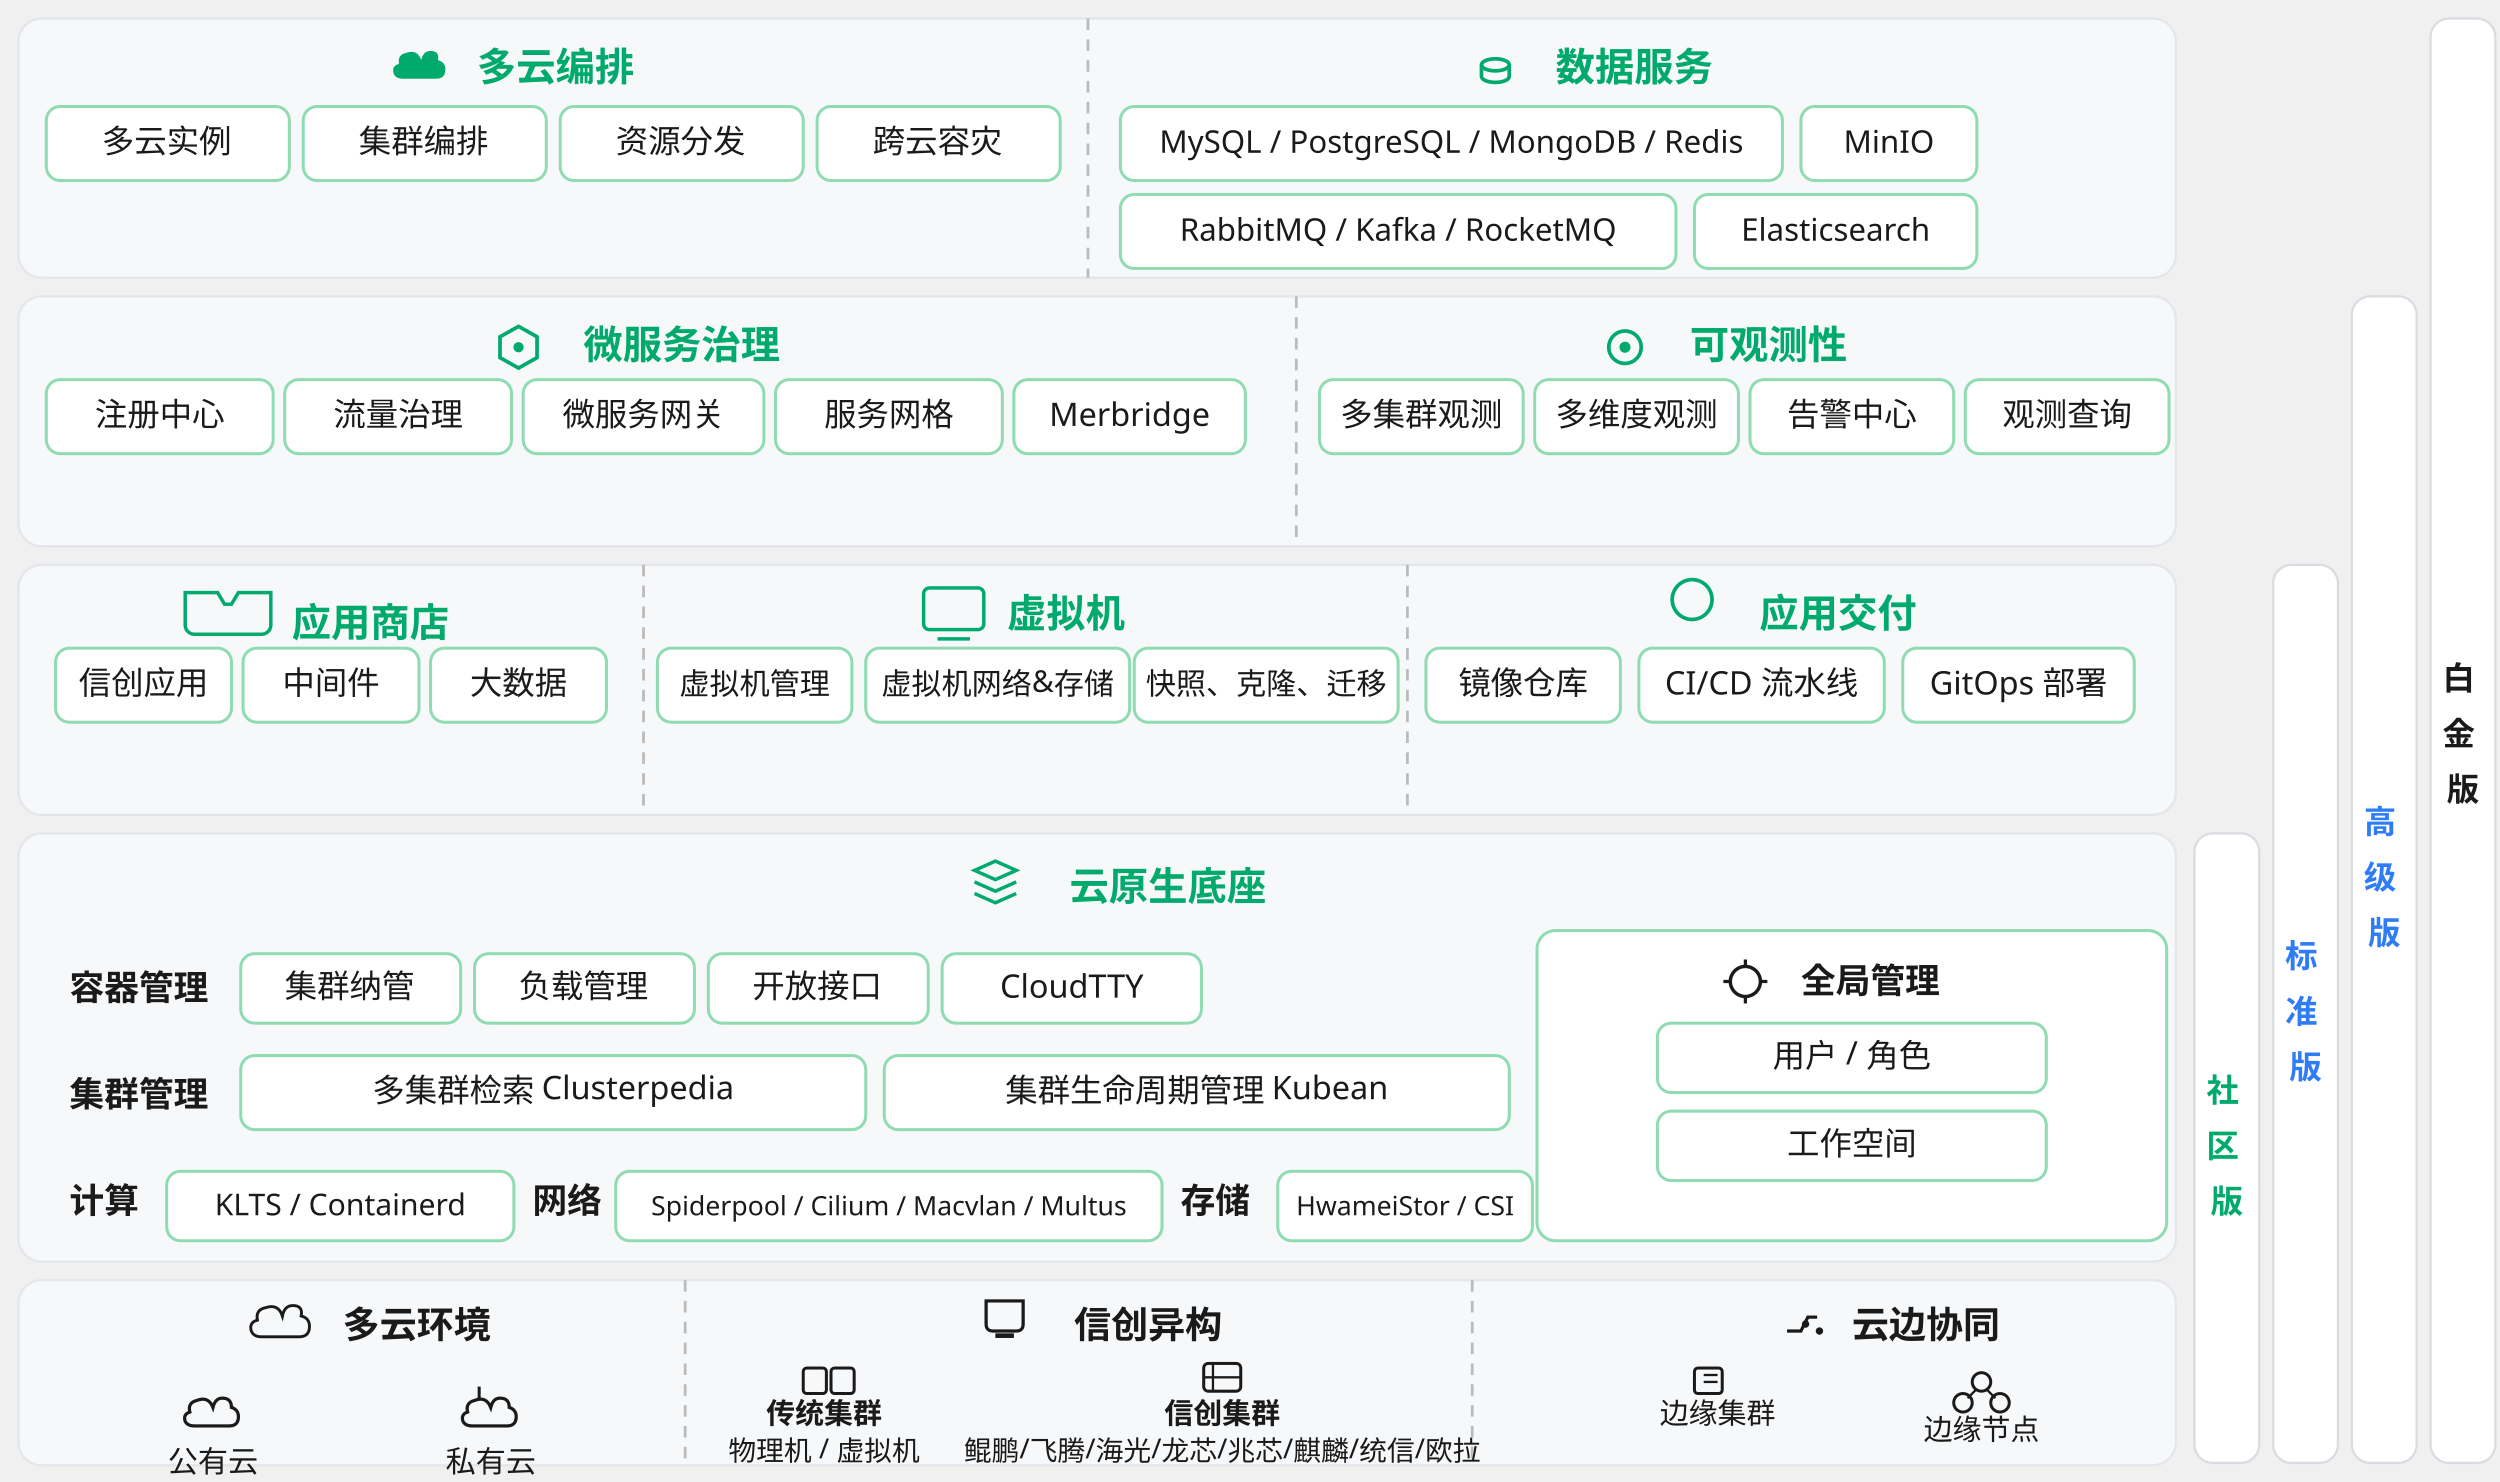
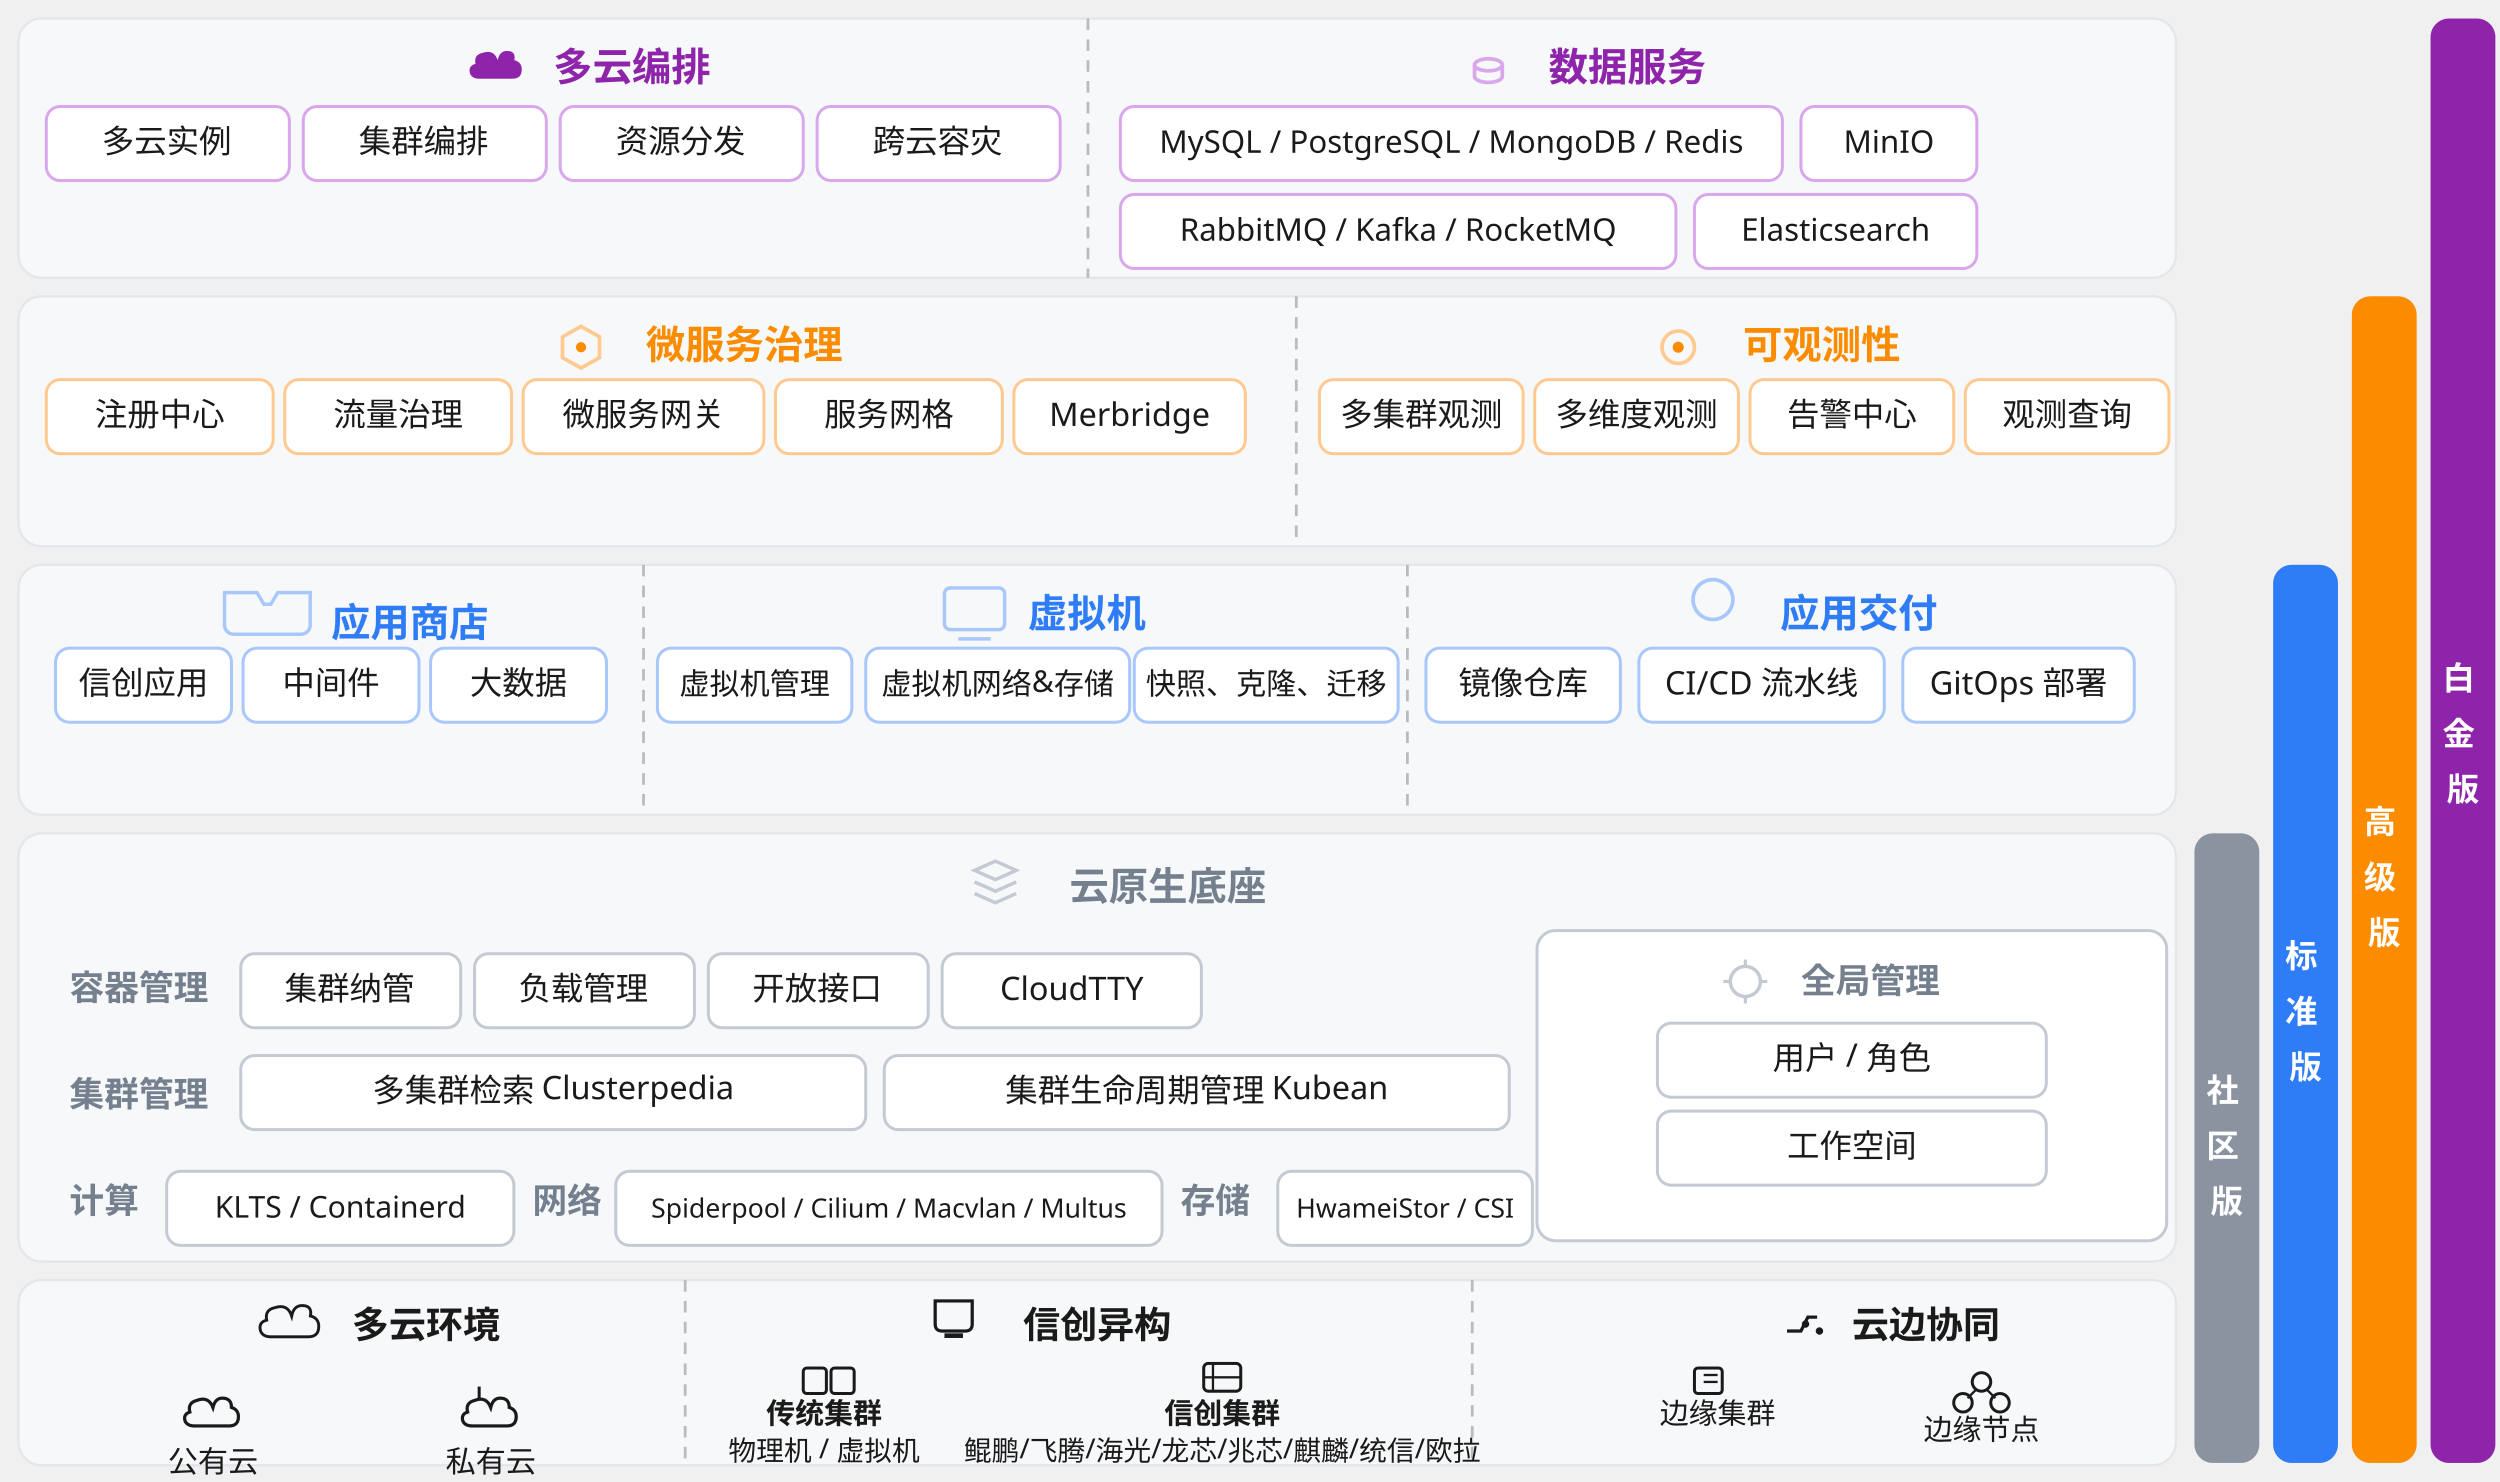
<svg xmlns="http://www.w3.org/2000/svg" class="dce-arch" viewBox="0 0 1080 640" font-family="'PingFang SC','Hiragino Sans GB','Microsoft YaHei',system-ui,sans-serif">
  <style>
    .dce-arch .a-bg   { fill: #F7F8FA; stroke: #E3E6EA; }
    .dce-arch .a-fill { fill: #ffffff; }
    .dce-arch .a-bar  { fill: #ffffff; stroke: #D9DDE2; }
    .dce-arch .a-fg   { fill: #1a1a1a; }
    .dce-arch .a-fgS  { stroke: #1a1a1a; }
    .dce-arch .a-dash { stroke: #BBBBBB; }
+     .dce-arch .a-tP { fill: #8E24AA; }
+     .dce-arch .a-tO { fill: #FB8C00; }
+     .dce-arch .a-tB { fill: #2E7CF6; }
+     .dce-arch .a-tG { fill: #75808F; }
+     .dce-arch .a-sP { stroke: #D8A7EC; }
+     .dce-arch .a-sO { stroke: #FFC98F; }
+     .dce-arch .a-sB { stroke: #A8C7FA; }
+     .dce-arch .a-sG { stroke: #C4CAD3; }
    @media (prefers-color-scheme: dark) {
      .dce-arch .a-bg   { fill: #1F2227; stroke: #343A44; }
      .dce-arch .a-fill { fill: #2A2F36; }
      .dce-arch .a-bar  { fill: #2A2F36; stroke: #3C434E; }
      .dce-arch .a-fg   { fill: #E6E8EB; }
      .dce-arch .a-fgS  { stroke: #E6E8EB; }
      .dce-arch .a-dash { stroke: #7A8088; }
+       .dce-arch .a-tP { fill: #D1A3E8; }
+       .dce-arch .a-tO { fill: #FFB74D; }
+       .dce-arch .a-tB { fill: #82ADEF; }
+       .dce-arch .a-tG { fill: #A6AEBA; }
    }
  </style>
  <rect x="8" y="8" width="932" height="112" rx="10" class="a-bg" />
  <line x1="470" y1="8" x2="470" y2="120" class="a-dash" stroke-width="1.2" stroke-dasharray="5 4" />
-   <g transform="translate(206,30)">
-     <path d="M0,-5 Q-2,-11 -8,-9 Q-13,-8 -12,-3 Q-16,-2 -15,2 Q-14,5 -10,5 L8,5 Q13,5 13,0 Q13,-4 9,-5 Q10,-10 5,-10 Q1,-10 0,-5 Z" fill="#00A96C" transform="translate(-24,0) scale(0.8)" />
-     <text x="0" y="5" font-size="17" font-weight="700" fill="#00A96C">多云编排</text>
-   </g>
-   <g font-size="14" class="a-fg" text-anchor="middle">
-     <rect x="20" y="46" width="105" height="32" rx="6" class="a-fill" stroke="#8FDBB2" stroke-width="1.3" />
+   <g transform="translate(239,30)">
+     <path d="M0,-5 Q-2,-11 -8,-9 Q-13,-8 -12,-3 Q-16,-2 -15,2 Q-14,5 -10,5 L8,5 Q13,5 13,0 Q13,-4 9,-5 Q10,-10 5,-10 Q1,-10 0,-5 Z" class="a-tP" transform="translate(-24,0) scale(0.8)" />
+     <text x="0" y="5" font-size="17" font-weight="700" class="a-tP">多云编排</text>
+   </g>
+   <g font-size="14" class="a-fg" text-anchor="middle">
+     <rect x="20" y="46" width="105" height="32" rx="6" class="a-fill a-sP" stroke-width="1.3" />
    <text x="72" y="66">多云实例</text>
-     <rect x="131" y="46" width="105" height="32" rx="6" class="a-fill" stroke="#8FDBB2" stroke-width="1.3" />
+     <rect x="131" y="46" width="105" height="32" rx="6" class="a-fill a-sP" stroke-width="1.3" />
    <text x="183" y="66">集群编排</text>
-     <rect x="242" y="46" width="105" height="32" rx="6" class="a-fill" stroke="#8FDBB2" stroke-width="1.3" />
+     <rect x="242" y="46" width="105" height="32" rx="6" class="a-fill a-sP" stroke-width="1.3" />
    <text x="294" y="66">资源分发</text>
-     <rect x="353" y="46" width="105" height="32" rx="6" class="a-fill" stroke="#8FDBB2" stroke-width="1.3" />
+     <rect x="353" y="46" width="105" height="32" rx="6" class="a-fill a-sP" stroke-width="1.3" />
    <text x="405" y="66">跨云容灾</text>
  </g>
-   <g transform="translate(672,30)">
-     <ellipse cx="-26" cy="-2" rx="6" ry="2.6" fill="none" stroke="#00A96C" stroke-width="1.6" />
-     <path d="M-32,-2 V3 A6,2.6 0 0 0 -20,3 V-2" fill="none" stroke="#00A96C" stroke-width="1.6" />
-     <text x="0" y="5" font-size="17" font-weight="700" fill="#00A96C">数据服务</text>
+   <g transform="translate(669,30)">
+     <ellipse cx="-26" cy="-2" rx="6" ry="2.6" fill="none" class="a-sP" stroke-width="1.6" />
+     <path d="M-32,-2 V3 A6,2.6 0 0 0 -20,3 V-2" fill="none" class="a-sP" stroke-width="1.6" />
+     <text x="0" y="5" font-size="17" font-weight="700" class="a-tP">数据服务</text>
  </g>
  <g font-size="13.5" class="a-fg">
-     <rect x="484" y="46" width="286" height="32" rx="6" class="a-fill" stroke="#8FDBB2" stroke-width="1.3" />
+     <rect x="484" y="46" width="286" height="32" rx="6" class="a-fill a-sP" stroke-width="1.3" />
    <text x="627" y="66" text-anchor="middle">MySQL / PostgreSQL / MongoDB / Redis</text>
-     <rect x="778" y="46" width="76" height="32" rx="6" class="a-fill" stroke="#8FDBB2" stroke-width="1.3" />
+     <rect x="778" y="46" width="76" height="32" rx="6" class="a-fill a-sP" stroke-width="1.3" />
    <text x="816" y="66" text-anchor="middle">MinIO</text>
-     <rect x="484" y="84" width="240" height="32" rx="6" class="a-fill" stroke="#8FDBB2" stroke-width="1.3" />
+     <rect x="484" y="84" width="240" height="32" rx="6" class="a-fill a-sP" stroke-width="1.3" />
    <text x="604" y="104" text-anchor="middle">RabbitMQ / Kafka / RocketMQ</text>
-     <rect x="732" y="84" width="122" height="32" rx="6" class="a-fill" stroke="#8FDBB2" stroke-width="1.3" />
+     <rect x="732" y="84" width="122" height="32" rx="6" class="a-fill a-sP" stroke-width="1.3" />
    <text x="793" y="104" text-anchor="middle">Elasticsearch</text>
  </g>
  <rect x="8" y="128" width="932" height="108" rx="10" class="a-bg" />
  <line x1="560" y1="128" x2="560" y2="236" class="a-dash" stroke-width="1.2" stroke-dasharray="5 4" />
-   <g transform="translate(252,150)">
-     <path d="M0,-9 L8,-4.5 L8,4.5 L0,9 L-8,4.5 L-8,-4.5 Z" fill="none" stroke="#00A96C" stroke-width="1.6" transform="translate(-28,0)" />
-     <circle r="2.2" fill="#00A96C" transform="translate(-28,0)" />
-     <text x="0" y="5" font-size="17" font-weight="700" fill="#00A96C">微服务治理</text>
-   </g>
-   <g font-size="14" class="a-fg" text-anchor="middle">
-     <rect x="20" y="164" width="98" height="32" rx="6" class="a-fill" stroke="#8FDBB2" stroke-width="1.3" />
+   <g transform="translate(279,150)">
+     <path d="M0,-9 L8,-4.5 L8,4.5 L0,9 L-8,4.5 L-8,-4.5 Z" fill="none" class="a-sO" stroke-width="1.6" transform="translate(-28,0)" />
+     <circle r="2.2" class="a-tO" transform="translate(-28,0)" />
+     <text x="0" y="5" font-size="17" font-weight="700" class="a-tO">微服务治理</text>
+   </g>
+   <g font-size="14" class="a-fg" text-anchor="middle">
+     <rect x="20" y="164" width="98" height="32" rx="6" class="a-fill a-sO" stroke-width="1.3" />
    <text x="69" y="184">注册中心</text>
-     <rect x="123" y="164" width="98" height="32" rx="6" class="a-fill" stroke="#8FDBB2" stroke-width="1.3" />
+     <rect x="123" y="164" width="98" height="32" rx="6" class="a-fill a-sO" stroke-width="1.3" />
    <text x="172" y="184">流量治理</text>
-     <rect x="226" y="164" width="104" height="32" rx="6" class="a-fill" stroke="#8FDBB2" stroke-width="1.3" />
+     <rect x="226" y="164" width="104" height="32" rx="6" class="a-fill a-sO" stroke-width="1.3" />
    <text x="278" y="184">微服务网关</text>
-     <rect x="335" y="164" width="98" height="32" rx="6" class="a-fill" stroke="#8FDBB2" stroke-width="1.3" />
+     <rect x="335" y="164" width="98" height="32" rx="6" class="a-fill a-sO" stroke-width="1.3" />
    <text x="384" y="184">服务网格</text>
-     <rect x="438" y="164" width="100" height="32" rx="6" class="a-fill" stroke="#8FDBB2" stroke-width="1.3" />
+     <rect x="438" y="164" width="100" height="32" rx="6" class="a-fill a-sO" stroke-width="1.3" />
    <text x="488" y="184">Merbridge</text>
  </g>
-   <g transform="translate(730,150)">
-     <circle cx="-28" cy="0" r="7" fill="none" stroke="#00A96C" stroke-width="1.6" />
-     <circle cx="-28" cy="0" r="2.4" fill="#00A96C" />
-     <text x="0" y="5" font-size="17" font-weight="700" fill="#00A96C">可观测性</text>
-   </g>
-   <g font-size="14" class="a-fg" text-anchor="middle">
-     <rect x="570" y="164" width="88" height="32" rx="6" class="a-fill" stroke="#8FDBB2" stroke-width="1.3" />
+   <g transform="translate(753,150)">
+     <circle cx="-28" cy="0" r="7" fill="none" class="a-sO" stroke-width="1.6" />
+     <circle cx="-28" cy="0" r="2.4" class="a-tO" />
+     <text x="0" y="5" font-size="17" font-weight="700" class="a-tO">可观测性</text>
+   </g>
+   <g font-size="14" class="a-fg" text-anchor="middle">
+     <rect x="570" y="164" width="88" height="32" rx="6" class="a-fill a-sO" stroke-width="1.3" />
    <text x="614" y="184">多集群观测</text>
-     <rect x="663" y="164" width="88" height="32" rx="6" class="a-fill" stroke="#8FDBB2" stroke-width="1.3" />
+     <rect x="663" y="164" width="88" height="32" rx="6" class="a-fill a-sO" stroke-width="1.3" />
    <text x="707" y="184">多维度观测</text>
-     <rect x="756" y="164" width="88" height="32" rx="6" class="a-fill" stroke="#8FDBB2" stroke-width="1.3" />
+     <rect x="756" y="164" width="88" height="32" rx="6" class="a-fill a-sO" stroke-width="1.3" />
    <text x="800" y="184">告警中心</text>
-     <rect x="849" y="164" width="88" height="32" rx="6" class="a-fill" stroke="#8FDBB2" stroke-width="1.3" />
+     <rect x="849" y="164" width="88" height="32" rx="6" class="a-fill a-sO" stroke-width="1.3" />
    <text x="893" y="184">观测查询</text>
  </g>
  <rect x="8" y="244" width="932" height="108" rx="10" class="a-bg" />
  <line x1="278" y1="244" x2="278" y2="352" class="a-dash" stroke-width="1.2" stroke-dasharray="5 4" />
  <line x1="608" y1="244" x2="608" y2="352" class="a-dash" stroke-width="1.2" stroke-dasharray="5 4" />
-   <g transform="translate(126,266)">
-     <path d="M-32,-6 h14 l3,5 h3 l3,-5 h14 v14 a4,4 0 0 1 -4,4 h-29 a4,4 0 0 1 -4,-4 Z" fill="none" stroke="#00A96C" stroke-width="1.5" transform="translate(-14,-4)" />
-     <text x="0" y="9" font-size="17" font-weight="700" fill="#00A96C">应用商店</text>
-   </g>
-   <g font-size="14" class="a-fg" text-anchor="middle">
-     <rect x="24" y="280" width="76" height="32" rx="6" class="a-fill" stroke="#8FDBB2" stroke-width="1.3" />
+   <g transform="translate(143,266)">
+     <path d="M-32,-6 h14 l3,5 h3 l3,-5 h14 v14 a4,4 0 0 1 -4,4 h-29 a4,4 0 0 1 -4,-4 Z" fill="none" class="a-sB" stroke-width="1.5" transform="translate(-14,-4)" />
+     <text x="0" y="9" font-size="17" font-weight="700" class="a-tB">应用商店</text>
+   </g>
+   <g font-size="14" class="a-fg" text-anchor="middle">
+     <rect x="24" y="280" width="76" height="32" rx="6" class="a-fill a-sB" stroke-width="1.3" />
    <text x="62" y="300">信创应用</text>
-     <rect x="105" y="280" width="76" height="32" rx="6" class="a-fill" stroke="#8FDBB2" stroke-width="1.3" />
+     <rect x="105" y="280" width="76" height="32" rx="6" class="a-fill a-sB" stroke-width="1.3" />
    <text x="143" y="300">中间件</text>
-     <rect x="186" y="280" width="76" height="32" rx="6" class="a-fill" stroke="#8FDBB2" stroke-width="1.3" />
+     <rect x="186" y="280" width="76" height="32" rx="6" class="a-fill a-sB" stroke-width="1.3" />
    <text x="224" y="300">大数据</text>
  </g>
-   <g transform="translate(435,266)">
-     <rect x="-36" y="-12" width="26" height="18" rx="2.5" fill="none" stroke="#00A96C" stroke-width="1.5" />
-     <line x1="-30" y1="10" x2="-16" y2="10" stroke="#00A96C" stroke-width="1.5" />
-     <text x="0" y="5" font-size="17" font-weight="700" fill="#00A96C">虚拟机</text>
-   </g>
-   <g font-size="13" class="a-fg" text-anchor="middle">
-     <rect x="284" y="280" width="84" height="32" rx="6" class="a-fill" stroke="#8FDBB2" stroke-width="1.3" />
+   <g transform="translate(444,266)">
+     <rect x="-36" y="-12" width="26" height="18" rx="2.5" fill="none" class="a-sB" stroke-width="1.5" />
+     <line x1="-30" y1="10" x2="-16" y2="10" class="a-sB" stroke-width="1.5" />
+     <text x="0" y="5" font-size="17" font-weight="700" class="a-tB">虚拟机</text>
+   </g>
+   <g font-size="13" class="a-fg" text-anchor="middle">
+     <rect x="284" y="280" width="84" height="32" rx="6" class="a-fill a-sB" stroke-width="1.3" />
    <text x="326" y="300">虚拟机管理</text>
-     <rect x="374" y="280" width="114" height="32" rx="6" class="a-fill" stroke="#8FDBB2" stroke-width="1.3" />
+     <rect x="374" y="280" width="114" height="32" rx="6" class="a-fill a-sB" stroke-width="1.3" />
    <text x="431" y="300">虚拟机网络&amp;存储</text>
-     <rect x="490" y="280" width="114" height="32" rx="6" class="a-fill" stroke="#8FDBB2" stroke-width="1.3" />
+     <rect x="490" y="280" width="114" height="32" rx="6" class="a-fill a-sB" stroke-width="1.3" />
    <text x="547" y="300">快照、克隆、迁移</text>
  </g>
-   <g transform="translate(760,266)">
-     <path d="M-34,-6 A8,8 0 1 1 -20,4 M-20,4 A8,8 0 1 1 -34,-6" fill="none" stroke="#00A96C" stroke-width="1.6" transform="translate(-2,-6)" />
-     <text x="0" y="5" font-size="17" font-weight="700" fill="#00A96C">应用交付</text>
-   </g>
-   <g font-size="14" class="a-fg" text-anchor="middle">
-     <rect x="616" y="280" width="84" height="32" rx="6" class="a-fill" stroke="#8FDBB2" stroke-width="1.3" />
+   <g transform="translate(769,266)">
+     <path d="M-34,-6 A8,8 0 1 1 -20,4 M-20,4 A8,8 0 1 1 -34,-6" fill="none" class="a-sB" stroke-width="1.6" transform="translate(-2,-6)" />
+     <text x="0" y="5" font-size="17" font-weight="700" class="a-tB">应用交付</text>
+   </g>
+   <g font-size="14" class="a-fg" text-anchor="middle">
+     <rect x="616" y="280" width="84" height="32" rx="6" class="a-fill a-sB" stroke-width="1.3" />
    <text x="658" y="300">镜像仓库</text>
-     <rect x="708" y="280" width="106" height="32" rx="6" class="a-fill" stroke="#8FDBB2" stroke-width="1.3" />
+     <rect x="708" y="280" width="106" height="32" rx="6" class="a-fill a-sB" stroke-width="1.3" />
    <text x="761" y="300">CI/CD 流水线</text>
-     <rect x="822" y="280" width="100" height="32" rx="6" class="a-fill" stroke="#8FDBB2" stroke-width="1.3" />
+     <rect x="822" y="280" width="100" height="32" rx="6" class="a-fill a-sB" stroke-width="1.3" />
    <text x="872" y="300">GitOps 部署</text>
  </g>
  <rect x="8" y="360" width="932" height="185" rx="10" class="a-bg" />
  <g transform="translate(462,384)">
-     <path d="M-9,-6 L0,-10 L9,-6 L0,-2 Z M-9,-1 L0,3 L9,-1 M-9,4 L0,8 L9,4" fill="none" stroke="#00A96C" stroke-width="1.5" transform="translate(-32,-2)" />
-     <text x="0" y="5" font-size="17" font-weight="700" fill="#00A96C">云原生底座</text>
-   </g>
-   <rect x="664" y="402" width="272" height="134" rx="8" class="a-fill" stroke="#8FDBB2" stroke-width="1.3" />
+     <path d="M-9,-6 L0,-10 L9,-6 L0,-2 Z M-9,-1 L0,3 L9,-1 M-9,4 L0,8 L9,4" fill="none" class="a-sG" stroke-width="1.5" transform="translate(-32,-2)" />
+     <text x="0" y="5" font-size="17" font-weight="700" class="a-tG">云原生底座</text>
+   </g>
+   <rect x="664" y="402" width="272" height="134" rx="8" class="a-fill a-sG" stroke-width="1.3" />
  <g transform="translate(778,424)">
-     <circle cx="-24" cy="0" r="6.5" fill="none" class="a-fgS" stroke-width="1.5" />
-     <g class="a-fgS" stroke-width="1.4">
+     <circle cx="-24" cy="0" r="6.5" fill="none" class="a-sG" stroke-width="1.5" />
+     <g class="a-sG" stroke-width="1.4">
      <line x1="-24" y1="-9.5" x2="-24" y2="-6.5" />
      <line x1="-24" y1="6.5" x2="-24" y2="9.5" />
      <line x1="-33.5" y1="0" x2="-30.5" y2="0" />
      <line x1="-17.5" y1="0" x2="-14.5" y2="0" />
    </g>
-     <text x="0" y="5" font-size="15" font-weight="700" class="a-fg">全局管理</text>
-   </g>
-   <g font-size="14" class="a-fg" text-anchor="middle">
-     <rect x="716" y="442" width="168" height="30" rx="6" class="a-fill" stroke="#8FDBB2" stroke-width="1.3" />
-     <text x="800" y="461">用户 / 角色</text>
-     <rect x="716" y="480" width="168" height="30" rx="6" class="a-fill" stroke="#8FDBB2" stroke-width="1.3" />
-     <text x="800" y="499">工作空间</text>
-   </g>
-   <text x="30" y="432" font-size="15" font-weight="700" class="a-fg">容器管理</text>
-   <g font-size="14" class="a-fg" text-anchor="middle">
-     <rect x="104" y="412" width="95" height="30" rx="6" class="a-fill" stroke="#8FDBB2" stroke-width="1.3" />
-     <text x="151" y="431">集群纳管</text>
-     <rect x="205" y="412" width="95" height="30" rx="6" class="a-fill" stroke="#8FDBB2" stroke-width="1.3" />
-     <text x="252" y="431">负载管理</text>
-     <rect x="306" y="412" width="95" height="30" rx="6" class="a-fill" stroke="#8FDBB2" stroke-width="1.3" />
-     <text x="353" y="431">开放接口</text>
-     <rect x="407" y="412" width="112" height="30" rx="6" class="a-fill" stroke="#8FDBB2" stroke-width="1.3" />
-     <text x="463" y="431">CloudTTY</text>
-   </g>
-   <text x="30" y="478" font-size="15" font-weight="700" class="a-fg">集群管理</text>
-   <g font-size="14" class="a-fg" text-anchor="middle">
-     <rect x="104" y="456" width="270" height="32" rx="6" class="a-fill" stroke="#8FDBB2" stroke-width="1.3" />
+     <text x="0" y="5" font-size="15" font-weight="700" class="a-tG">全局管理</text>
+   </g>
+   <g font-size="14" class="a-fg" text-anchor="middle">
+     <rect x="716" y="442" width="168" height="32" rx="6" class="a-fill a-sG" stroke-width="1.3" />
+     <text x="800" y="462">用户 / 角色</text>
+     <rect x="716" y="480" width="168" height="32" rx="6" class="a-fill a-sG" stroke-width="1.3" />
+     <text x="800" y="500">工作空间</text>
+   </g>
+   <text x="30" y="432" font-size="15" font-weight="700" class="a-tG">容器管理</text>
+   <g font-size="14" class="a-fg" text-anchor="middle">
+     <rect x="104" y="412" width="95" height="32" rx="6" class="a-fill a-sG" stroke-width="1.3" />
+     <text x="151" y="432">集群纳管</text>
+     <rect x="205" y="412" width="95" height="32" rx="6" class="a-fill a-sG" stroke-width="1.3" />
+     <text x="252" y="432">负载管理</text>
+     <rect x="306" y="412" width="95" height="32" rx="6" class="a-fill a-sG" stroke-width="1.3" />
+     <text x="353" y="432">开放接口</text>
+     <rect x="407" y="412" width="112" height="32" rx="6" class="a-fill a-sG" stroke-width="1.3" />
+     <text x="463" y="432">CloudTTY</text>
+   </g>
+   <text x="30" y="478" font-size="15" font-weight="700" class="a-tG">集群管理</text>
+   <g font-size="14" class="a-fg" text-anchor="middle">
+     <rect x="104" y="456" width="270" height="32" rx="6" class="a-fill a-sG" stroke-width="1.3" />
    <text x="239" y="476">多集群检索 Clusterpedia</text>
-     <rect x="382" y="456" width="270" height="32" rx="6" class="a-fill" stroke="#8FDBB2" stroke-width="1.3" />
+     <rect x="382" y="456" width="270" height="32" rx="6" class="a-fill a-sG" stroke-width="1.3" />
    <text x="517" y="476">集群生命周期管理 Kubean</text>
  </g>
-   <g font-size="15" font-weight="700" class="a-fg">
+   <g font-size="15" font-weight="700" class="a-tG">
    <text x="30" y="524">计算</text>
    <text x="230" y="524">网络</text>
    <text x="510" y="524">存储</text>
  </g>
  <g font-size="13" class="a-fg" text-anchor="middle">
-     <rect x="72" y="506" width="150" height="30" rx="6" class="a-fill" stroke="#8FDBB2" stroke-width="1.3" />
-     <text x="147" y="525">KLTS / Containerd</text>
-     <rect x="266" y="506" width="236" height="30" rx="6" class="a-fill" stroke="#8FDBB2" stroke-width="1.3" />
-     <text x="384" y="525" font-size="11.5">Spiderpool / Cilium / Macvlan / Multus</text>
-     <rect x="552" y="506" width="110" height="30" rx="6" class="a-fill" stroke="#8FDBB2" stroke-width="1.3" />
-     <text x="607" y="525" font-size="11.5">HwameiStor / CSI</text>
+     <rect x="72" y="506" width="150" height="32" rx="6" class="a-fill a-sG" stroke-width="1.3" />
+     <text x="147" y="526">KLTS / Containerd</text>
+     <rect x="266" y="506" width="236" height="32" rx="6" class="a-fill a-sG" stroke-width="1.3" />
+     <text x="384" y="526" font-size="11.5">Spiderpool / Cilium / Macvlan / Multus</text>
+     <rect x="552" y="506" width="110" height="32" rx="6" class="a-fill a-sG" stroke-width="1.3" />
+     <text x="607" y="526" font-size="11.5">HwameiStor / CSI</text>
  </g>
  <rect x="8" y="553" width="932" height="80" rx="10" class="a-bg" />
  <line x1="296" y1="553" x2="296" y2="633" class="a-dash" stroke-width="1.2" stroke-dasharray="5 4" />
  <line x1="636" y1="553" x2="636" y2="633" class="a-dash" stroke-width="1.2" stroke-dasharray="5 4" />
-   <g transform="translate(148,573)">
+   <g transform="translate(152,573)">
    <path d="M0,-5 Q-2,-11 -8,-9 Q-13,-8 -12,-3 Q-16,-2 -15,2 Q-14,5 -10,5 L8,5 Q13,5 13,0 Q13,-4 9,-5 Q10,-10 5,-10 Q1,-10 0,-5 Z" fill="none" class="a-fgS" stroke-width="1.4" transform="translate(-26,0) scale(0.9)" />
    <text x="0" y="5" font-size="16" font-weight="700" class="a-fg">多云环境</text>
  </g>
  <g font-size="13" class="a-fg" text-anchor="middle">
    <g transform="translate(92,612)">
      <path d="M0,-4 Q-2,-9 -7,-7 Q-11,-6 -10,-2 Q-13,-1 -12,2 Q-11,4 -8,4 L7,4 Q11,4 11,0 Q11,-3 8,-4 Q8,-8 4,-8 Q1,-8 0,-4 Z" fill="none" class="a-fgS" stroke-width="1.4" />
      <text y="24">公有云</text>
    </g>
    <g transform="translate(212,612)">
      <path d="M0,-4 Q-2,-9 -7,-7 Q-11,-6 -10,-2 Q-13,-1 -12,2 Q-11,4 -8,4 L7,4 Q11,4 11,0 Q11,-3 8,-4 Q8,-8 4,-8 Q1,-8 0,-4 Z" fill="none" class="a-fgS" stroke-width="1.4" />
      <line x1="-5" y1="-8" x2="-5" y2="-13" class="a-fgS" stroke-width="1.3" />
      <text y="24">私有云</text>
    </g>
  </g>
-   <g transform="translate(464,573)">
+   <g transform="translate(442,573)">
    <path d="M-8,-9 h16 v10 q0,3 -3,3 h-10 q-3,0 -3,-3 Z" fill="none" class="a-fgS" stroke-width="1.4" transform="translate(-30,-2)" />
    <rect x="-34" y="3" width="8" height="2" class="a-fg" />
    <text x="0" y="5" font-size="16" font-weight="700" class="a-fg">信创异构</text>
  </g>
  <g font-size="13" class="a-fg" text-anchor="middle">
    <g transform="translate(356,612)">
      <rect x="-9" y="-21" width="10" height="11" rx="1.5" fill="none" class="a-fgS" stroke-width="1.3" />
      <rect x="3" y="-21" width="10" height="11" rx="1.5" fill="none" class="a-fgS" stroke-width="1.3" />
      <text y="3" font-size="12.5" font-weight="600">传统集群</text>
      <text y="19" font-size="12">物理机 / 虚拟机</text>
    </g>
    <g transform="translate(528,612)">
      <rect x="-8" y="-23" width="16" height="12" rx="2" fill="none" class="a-fgS" stroke-width="1.3" />
      <line x1="-4" y1="-23" x2="-4" y2="-11" class="a-fgS" stroke-width="1" />
      <line x1="-8" y1="-17" x2="8" y2="-17" class="a-fgS" stroke-width="1" />
      <text y="3" font-size="12.5" font-weight="600">信创集群</text>
      <text y="19" font-size="12">鲲鹏/飞腾/海光/龙芯/兆芯/麒麟/统信/欧拉</text>
    </g>
  </g>
  <g transform="translate(800,573)">
    <path d="M-28,2 h6 l3,-6 h4" fill="none" class="a-fgS" stroke-width="1.4" />
    <circle cx="-14" cy="2" r="1.6" class="a-fg" />
    <circle cx="-20" cy="-1" r="1.6" class="a-fg" />
    <text x="0" y="5" font-size="16" font-weight="700" class="a-fg">云边协同</text>
  </g>
  <g font-size="13" class="a-fg" text-anchor="middle">
    <g transform="translate(742,612)">
      <rect x="-10" y="-21" width="12" height="11" rx="1.5" fill="none" class="a-fgS" stroke-width="1.3" />
      <line x1="-6" y1="-18" x2="0" y2="-18" class="a-fgS" stroke-width="1" />
      <line x1="-6" y1="-15" x2="0" y2="-15" class="a-fgS" stroke-width="1" />
      <text y="3" font-size="12.5">边缘集群</text>
    </g>
    <g transform="translate(856,610)">
      <circle cx="0" cy="-13" r="4" fill="none" class="a-fgS" stroke-width="1.3" />
      <circle cx="-8" cy="-4" r="4" fill="none" class="a-fgS" stroke-width="1.3" />
      <circle cx="8" cy="-4" r="4" fill="none" class="a-fgS" stroke-width="1.3" />
      <line x1="-2" y1="-10" x2="-6" y2="-6" class="a-fgS" stroke-width="1" />
      <line x1="2" y1="-10" x2="6" y2="-6" class="a-fgS" stroke-width="1" />
      <text y="12" font-size="12.5">边缘节点</text>
    </g>
  </g>
  <g font-size="14" font-weight="700" text-anchor="middle">
-     <rect x="948" y="360" width="28" height="272" rx="8" class="a-bar" />
-     <text x="962" y="476" fill="#00A96C">
+     <rect x="948" y="360" width="28" height="272" rx="8" fill="#8B93A1" />
+     <text x="962" y="476" fill="#ffffff">
      <tspan x="962" dy="0">社</tspan>
      <tspan x="962" dy="24">区</tspan>
      <tspan x="962" dy="24">版</tspan>
    </text>
-     <rect x="982" y="244" width="28" height="388" rx="8" class="a-bar" />
-     <text x="996" y="418" fill="#2E7CF6">
+     <rect x="982" y="244" width="28" height="388" rx="8" fill="#2E7CF6" />
+     <text x="996" y="418" fill="#ffffff">
      <tspan x="996" dy="0">标</tspan>
      <tspan x="996" dy="24">准</tspan>
      <tspan x="996" dy="24">版</tspan>
    </text>
-     <rect x="1016" y="128" width="28" height="504" rx="8" class="a-bar" />
-     <text x="1030" y="360" fill="#2E7CF6">
+     <rect x="1016" y="128" width="28" height="504" rx="8" fill="#FB8C00" />
+     <text x="1030" y="360" fill="#ffffff">
      <tspan x="1030" dy="0">高</tspan>
      <tspan x="1030" dy="24">级</tspan>
      <tspan x="1030" dy="24">版</tspan>
    </text>
-     <rect x="1050" y="8" width="28" height="624" rx="8" class="a-bar" />
-     <text x="1064" y="298" class="a-fg">
+     <rect x="1050" y="8" width="28" height="624" rx="8" fill="#8E24AA" />
+     <text x="1064" y="298" fill="#ffffff">
      <tspan x="1064" dy="0">白</tspan>
      <tspan x="1064" dy="24">金</tspan>
      <tspan x="1064" dy="24">版</tspan>
    </text>
  </g>
</svg>
